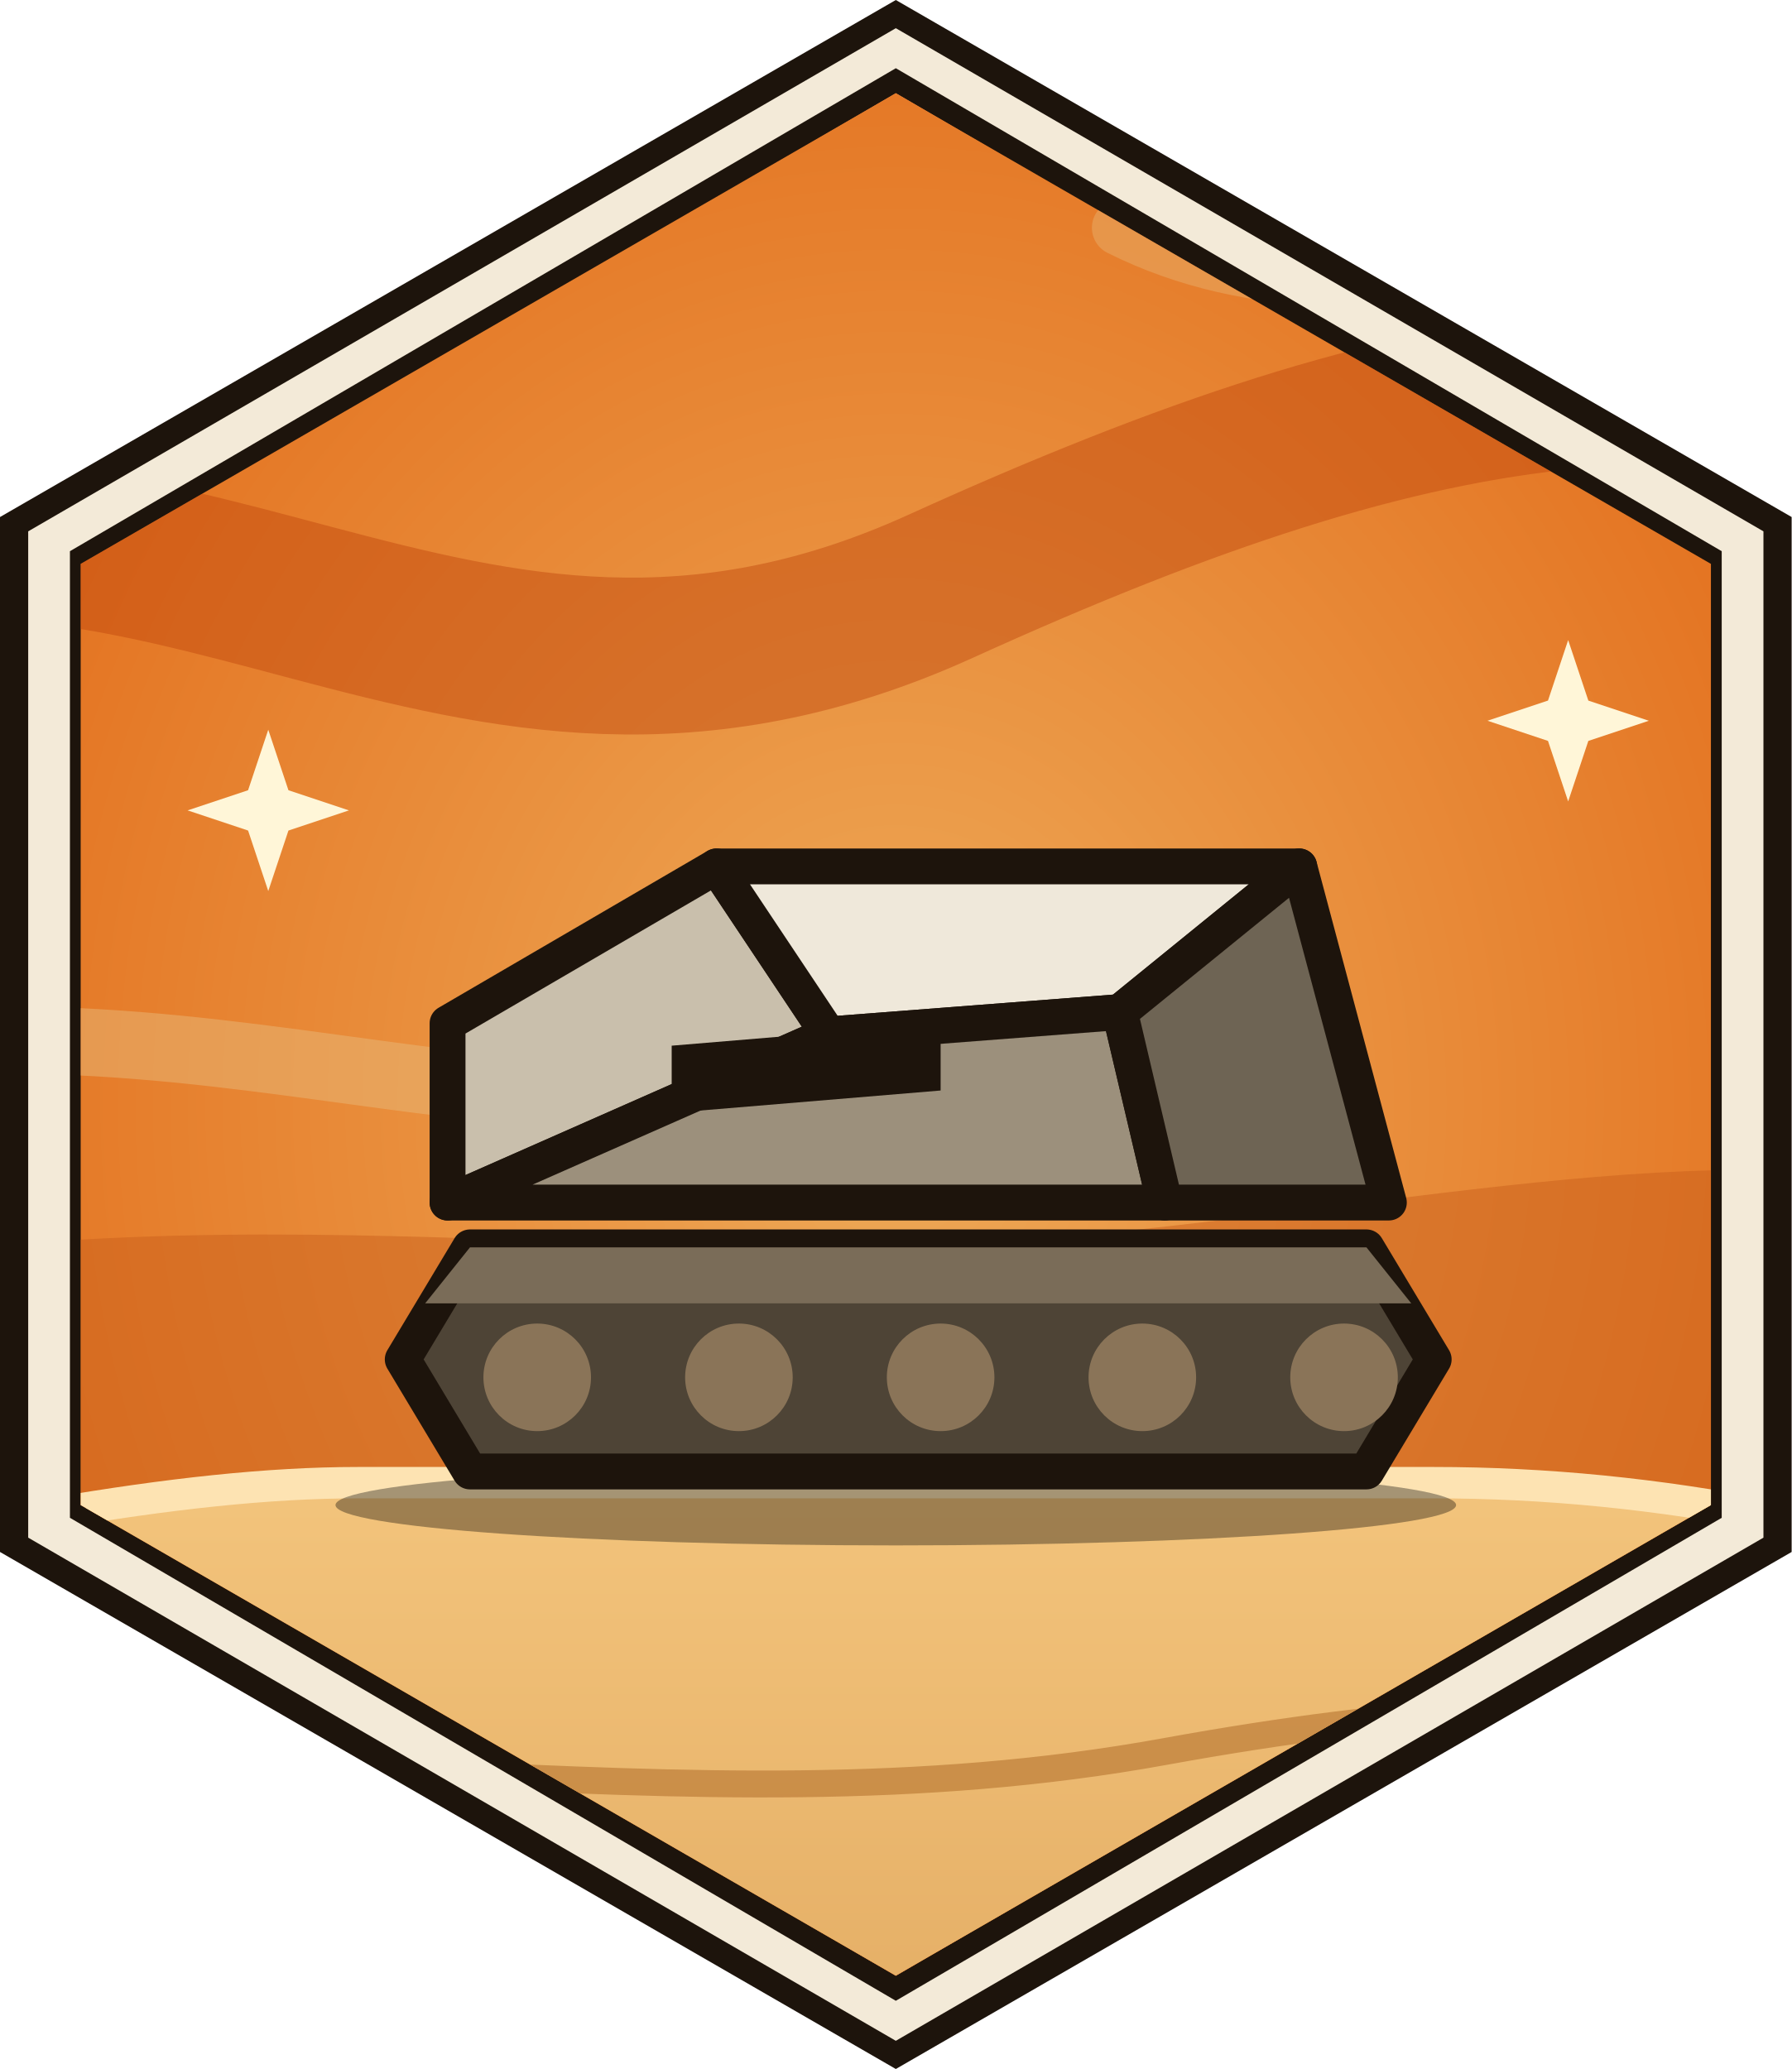
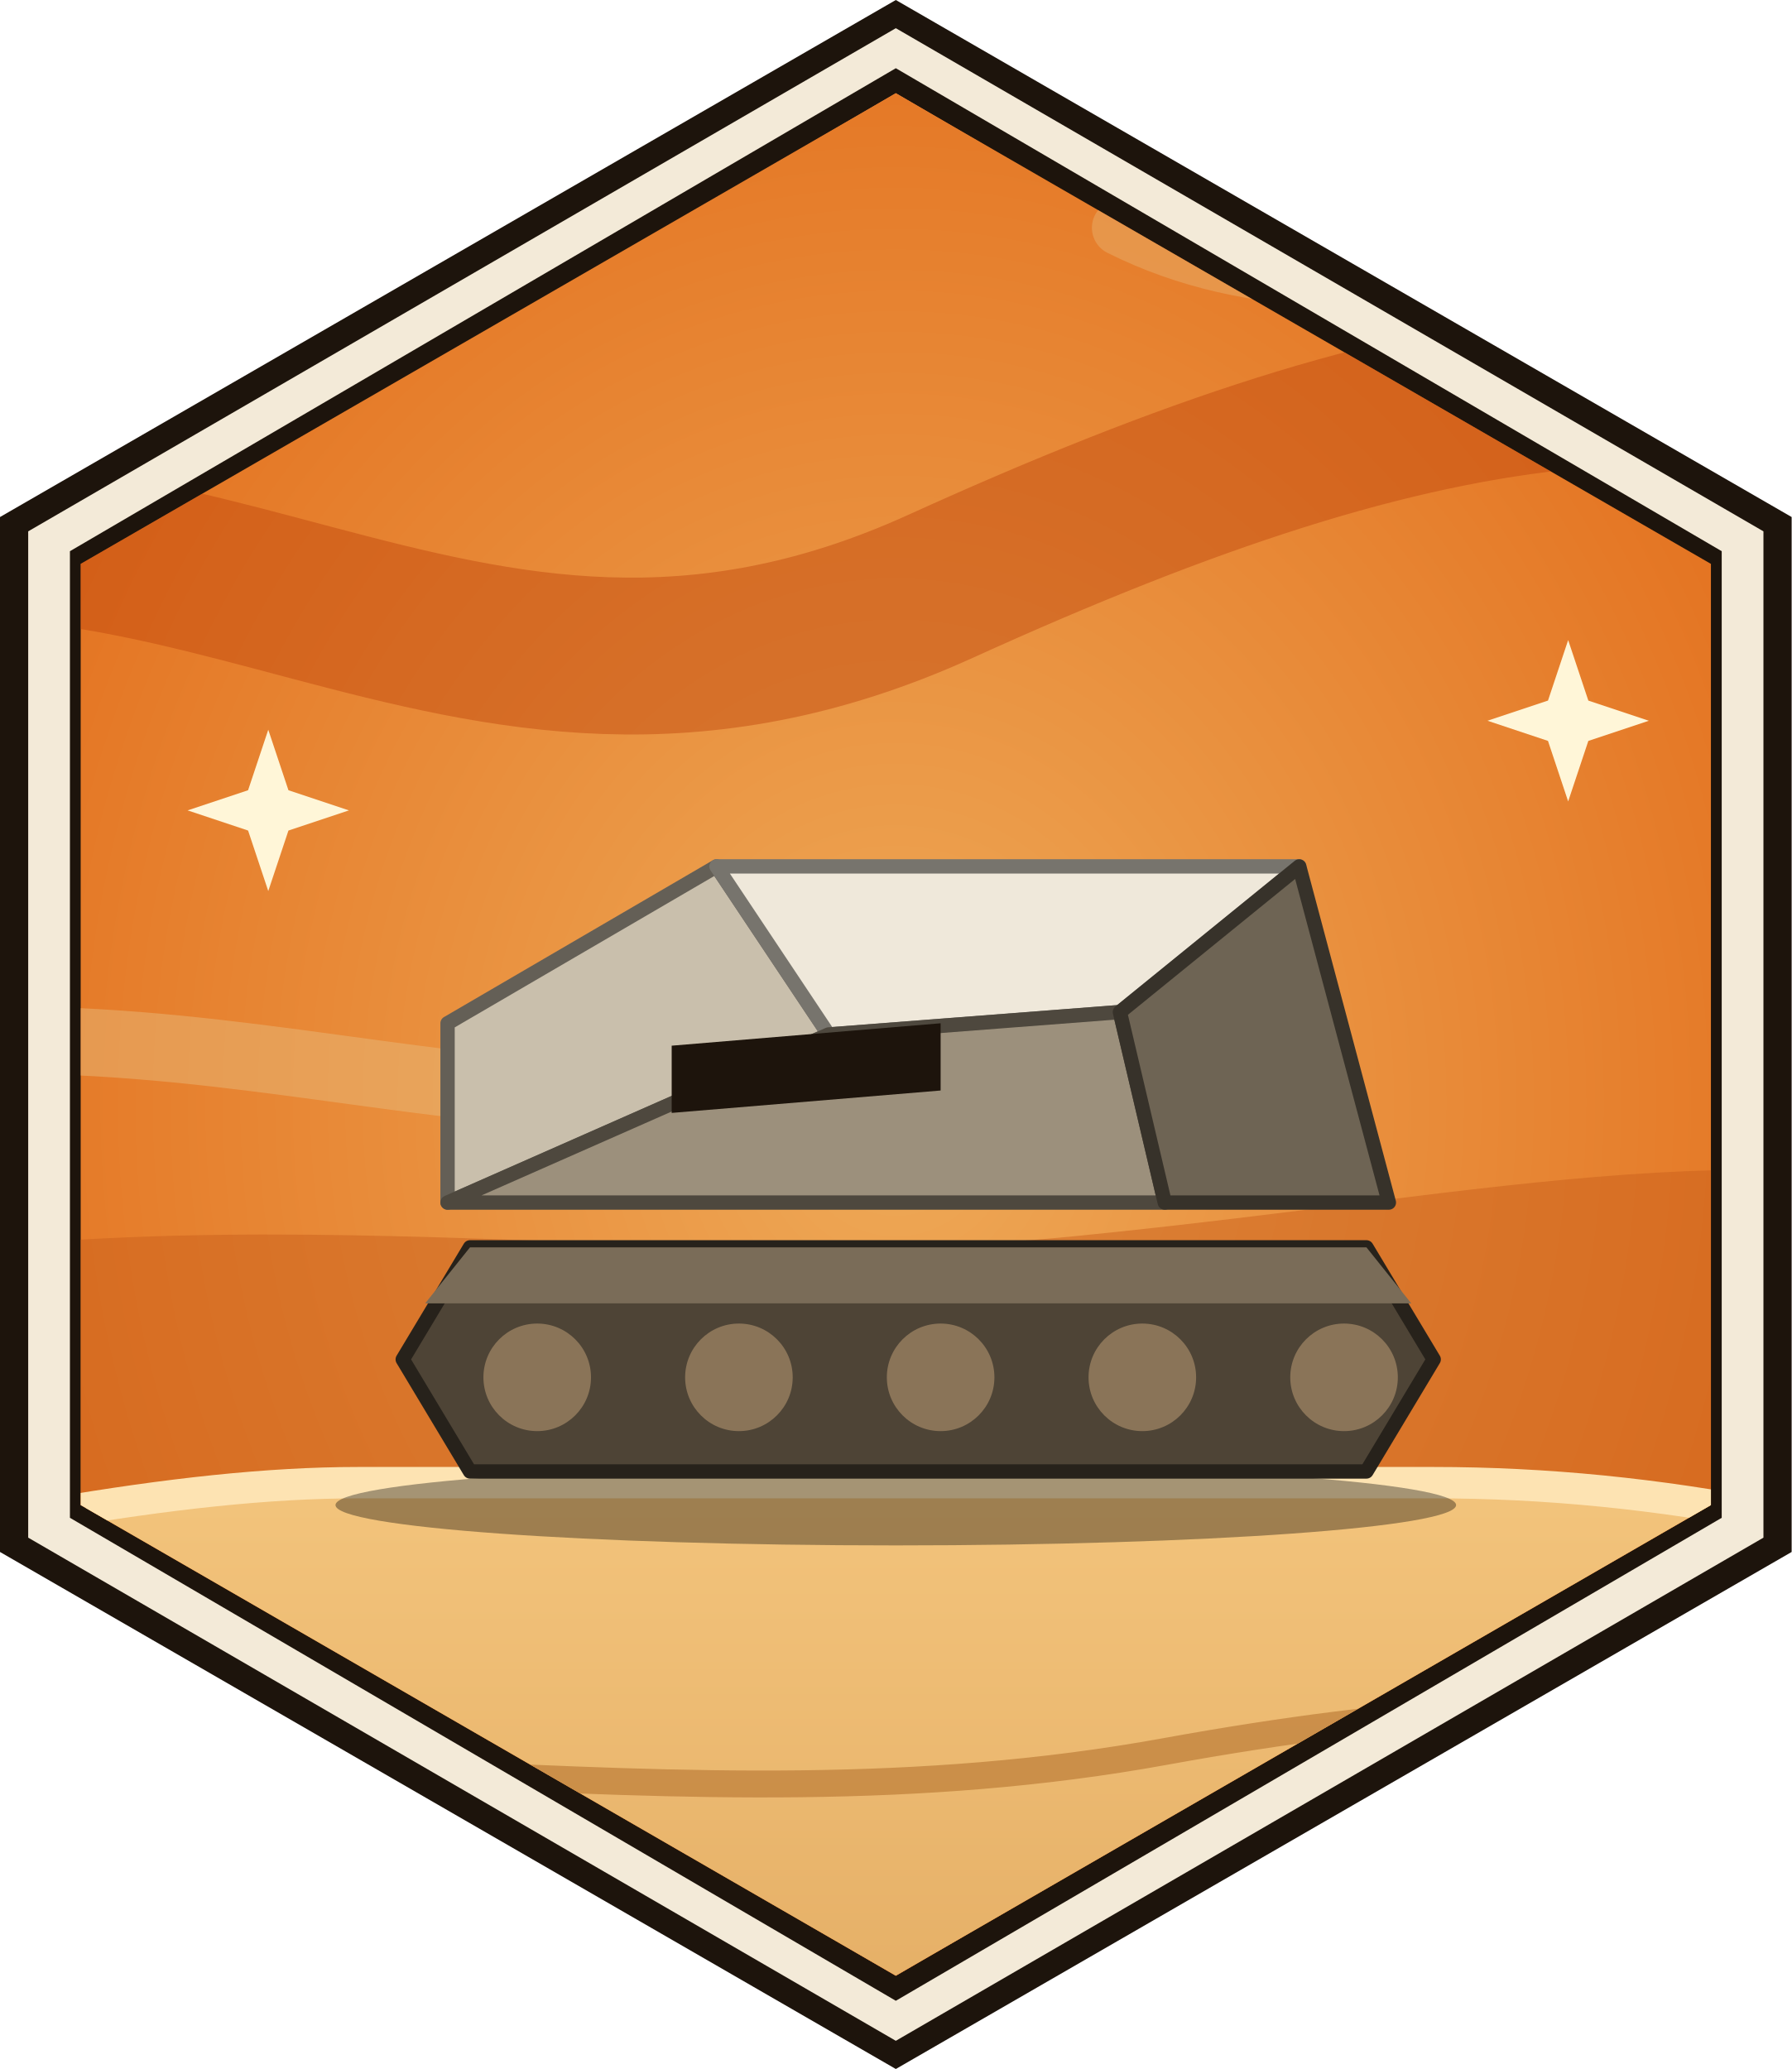
<svg xmlns="http://www.w3.org/2000/svg" viewBox="0 0 413 477" width="413" height="477">
  <defs>
    <radialGradient id="p0" cx="42%" cy="36%" r="70%">
      <stop offset="0.00" stop-color="#ffe0a0" />
      <stop offset="0.50" stop-color="#f08c48" />
      <stop offset="1.00" stop-color="#a8502a" />
    </radialGradient>
  </defs>
  <polygon points="206.5,0.0 413.0,119.2 413.0,357.8 206.5,477.0 0.0,357.8 0.0,119.2" fill="#1d140c" />
  <polygon points="206.5,6.5 406.5,122.5 406.5,354.5 206.5,470.5 6.5,354.5 6.5,122.5" fill="#f3ead8" />
  <polygon points="206.5,18.6 394.4,128.5 394.4,348.5 206.5,458.4 18.6,348.5 18.6,128.5" fill="url(#p0)" stroke="#1d140c" stroke-width="4.96" />
  <g transform="translate(53.7,85.7) scale(3.0562)" />
  <defs>
    <radialGradient id="spicefield-harvest-face" cx=".5" cy=".45" r=".75">
      <stop offset="0" stop-color="#eeaa58" />
      <stop offset=".55" stop-color="#e26a18" />
      <stop offset="1" stop-color="#923210" />
    </radialGradient>
    <linearGradient id="spicefield-harvest-sand" x1="0" y1="0" x2="0" y2="1">
      <stop offset="0" stop-color="#f3c47c" />
      <stop offset="1" stop-color="#cf8e44" />
    </linearGradient>
    <clipPath id="spicefield-harvest-clip">
      <polygon points="50.00,8.00 86.37,29.00 86.37,71.00 50.00,92.00 13.63,71.00 13.63,29.00" />
    </clipPath>
  </defs>
  <g transform="translate(-51.82 -19.82) scale(5.1663)">
    <g clip-path="url(#spicefield-harvest-clip)">
      <rect x="-10" y="-10" width="120" height="140" fill="url(#spicefield-harvest-face)" />
      <g fill="none" stroke-linecap="round">
        <path d="M-4 30 C18 22 30 40 52 30 S88 18 104 26" stroke="#bf440c" stroke-width="7" opacity=".45" />
        <path d="M-4 52 C20 46 34 58 56 50" stroke="#e8b878" stroke-width="3" opacity=".5" />
        <path d="M60 14 C72 20 86 12 104 16" stroke="#e8b878" stroke-width="2.5" opacity=".4" />
      </g>
      <path d="M-5 62 C18 56 38 61 58 59 S88 54 105 58 L105 130 L-5 130Z" fill="#c9601c" opacity=".5" />
      <path d="M-5 75 C8 72 18 70 26 70 H74 C84 70 94 72 105 76 L105 130 L-5 130Z" fill="url(#spicefield-harvest-sand)" />
      <path d="M-5 75 C8 72 18 70 26 70 H74 C84 70 94 72 105 76" fill="none" stroke="#fde3b2" stroke-width="1.4" />
      <path d="M-5 84 C20 80 40 86 62 82 S92 81 105 84 M8 94 C30 90 52 96 76 92" fill="none" stroke="#b5732f" stroke-width="1.2" opacity=".6" />
      <ellipse cx="50" cy="71" rx="25" ry="1.8" fill="#000" opacity=".35" />
-       <polygon points="30,57.5 30,49.5 42,42.5 47,50" fill="#c9bfac" stroke="#1d140c" stroke-width="1.6" stroke-linejoin="round" />
-       <polygon points="42,42.5 68,42.5 60,49 47,50" fill="#efe8da" stroke="#1d140c" stroke-width="1.6" stroke-linejoin="round" />
-       <polygon points="47,50 60,49 62,57.5 30,57.5" fill="#9c907c" stroke="#1d140c" stroke-width="1.6" stroke-linejoin="round" />
-       <polygon points="60,49 68,42.5 72,57.5 62,57.5" fill="#6e6454" stroke="#1d140c" stroke-width="1.6" stroke-linejoin="round" />
+       <polygon points="30,57.5 30,49.5 42,42.5 47,50" fill="#c9bfac" stroke="#645f56" stroke-width="0.64" stroke-linejoin="round" />
+       <polygon points="42,42.5 68,42.5 60,49 47,50" fill="#efe8da" stroke="#77746d" stroke-width="0.64" stroke-linejoin="round" />
+       <polygon points="47,50 60,49 62,57.5 30,57.5" fill="#9c907c" stroke="#4e483e" stroke-width="0.64" stroke-linejoin="round" />
+       <polygon points="60,49 68,42.5 72,57.5 62,57.5" fill="#6e6454" stroke="#37322a" stroke-width="0.64" stroke-linejoin="round" />
      <polygon points="40,50.5 52,49.5 52,52.5 40,53.5" fill="#1d140c" />
-       <polygon points="28,64.5 31,59.5 71,59.5 74,64.5 71,69.5 31,69.5" fill="#4e4436" stroke="#1d140c" stroke-width="1.6" stroke-linejoin="round" />
+       <polygon points="28,64.5 31,59.5 71,59.5 74,64.5 71,69.5 31,69.5" fill="#4e4436" stroke="#27221b" stroke-width="0.64" stroke-linejoin="round" />
      <polygon points="31,59.5 71,59.5 73,62 29,62" fill="#7a6c58" />
      <circle cx="34" cy="65.3" r="2.4" fill="#8a7458" />
      <circle cx="43" cy="65.3" r="2.4" fill="#8a7458" />
      <circle cx="52" cy="65.3" r="2.4" fill="#8a7458" />
      <circle cx="61" cy="65.3" r="2.4" fill="#8a7458" />
      <circle cx="70" cy="65.3" r="2.4" fill="#8a7458" />
      <path d="M16 77.6 L17.1 80.9 L20.4 82 L17.1 83.1 L16 86.4 L14.9 83.1 L11.6 82 L14.9 80.9Z" fill="#fff6d8" />
      <path d="M84 79.2 L85.2 82.8 L88.8 84 L85.2 85.2 L84 88.8 L82.8 85.2 L79.2 84 L82.8 82.8Z" fill="#fff6d8" />
      <path d="M22 36.4 L22.9 39.1 L25.6 40 L22.9 40.9 L22 43.6 L21.1 40.9 L18.4 40 L21.1 39.1Z" fill="#fff6d8" />
      <path d="M80 32.4 L80.9 35.1 L83.6 36 L80.9 36.9 L80 39.6 L79.1 36.9 L76.4 36 L79.1 35.1Z" fill="#fff6d8" />
    </g>
  </g>
</svg>
